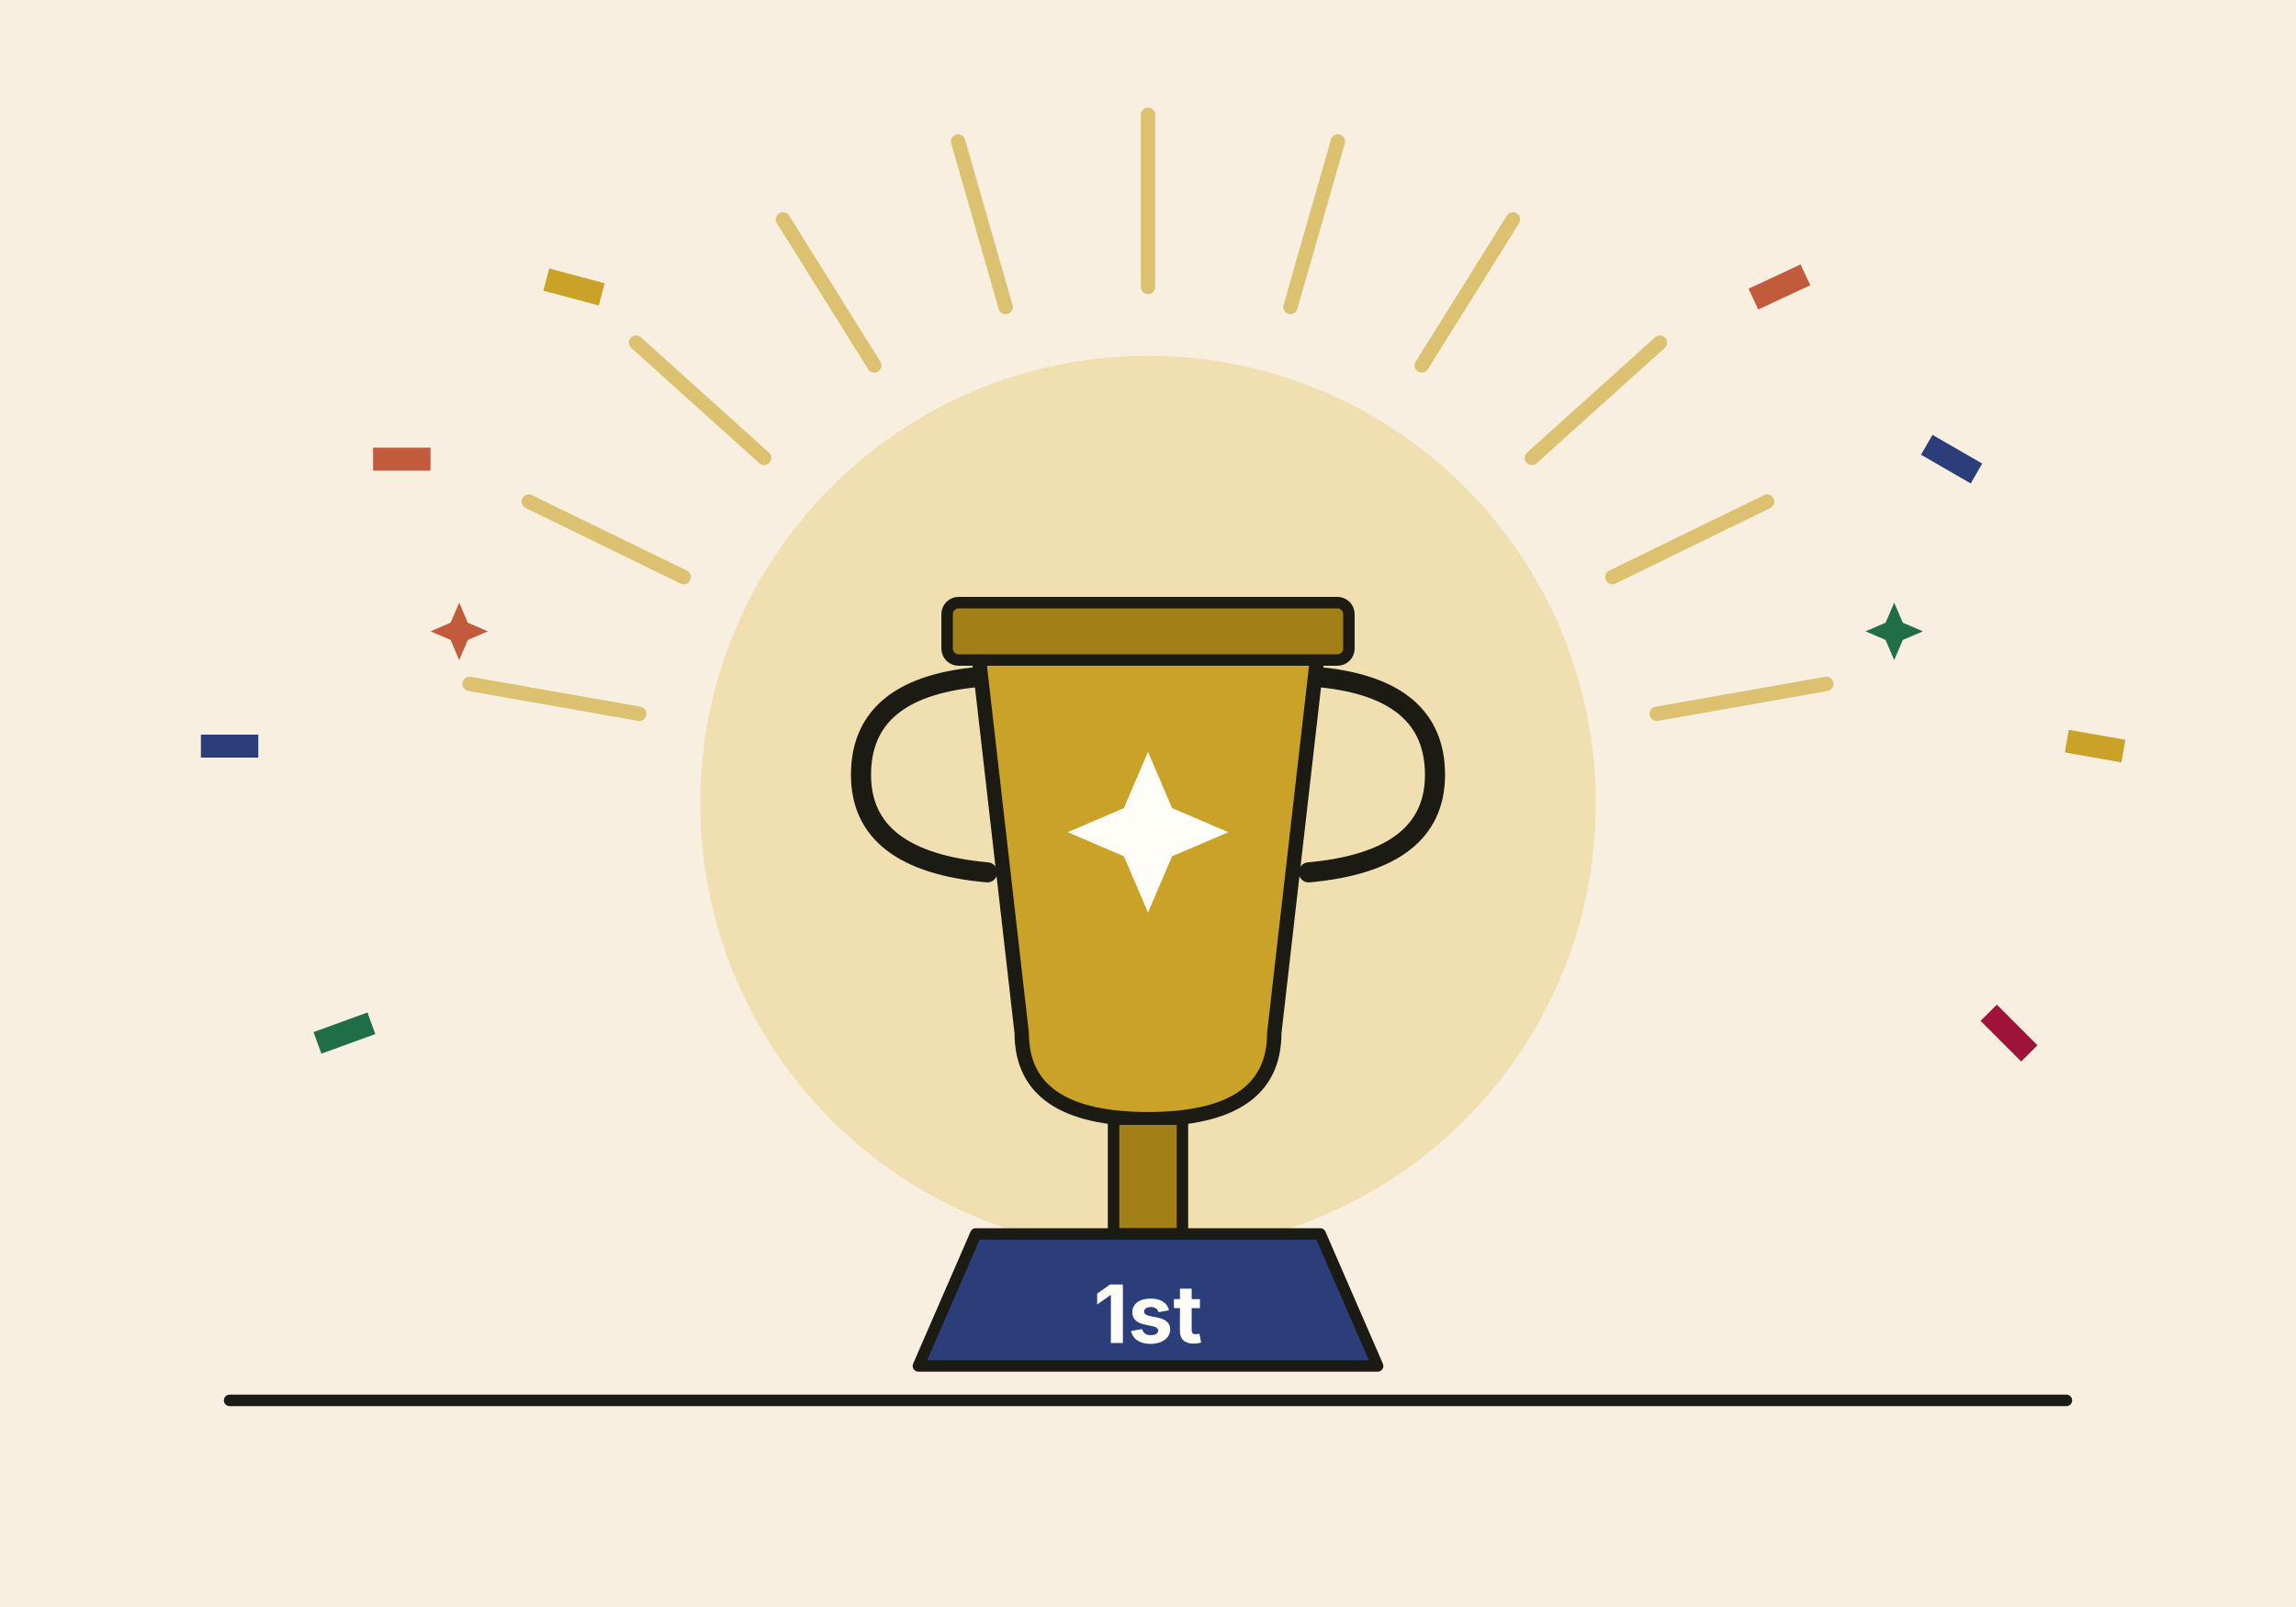
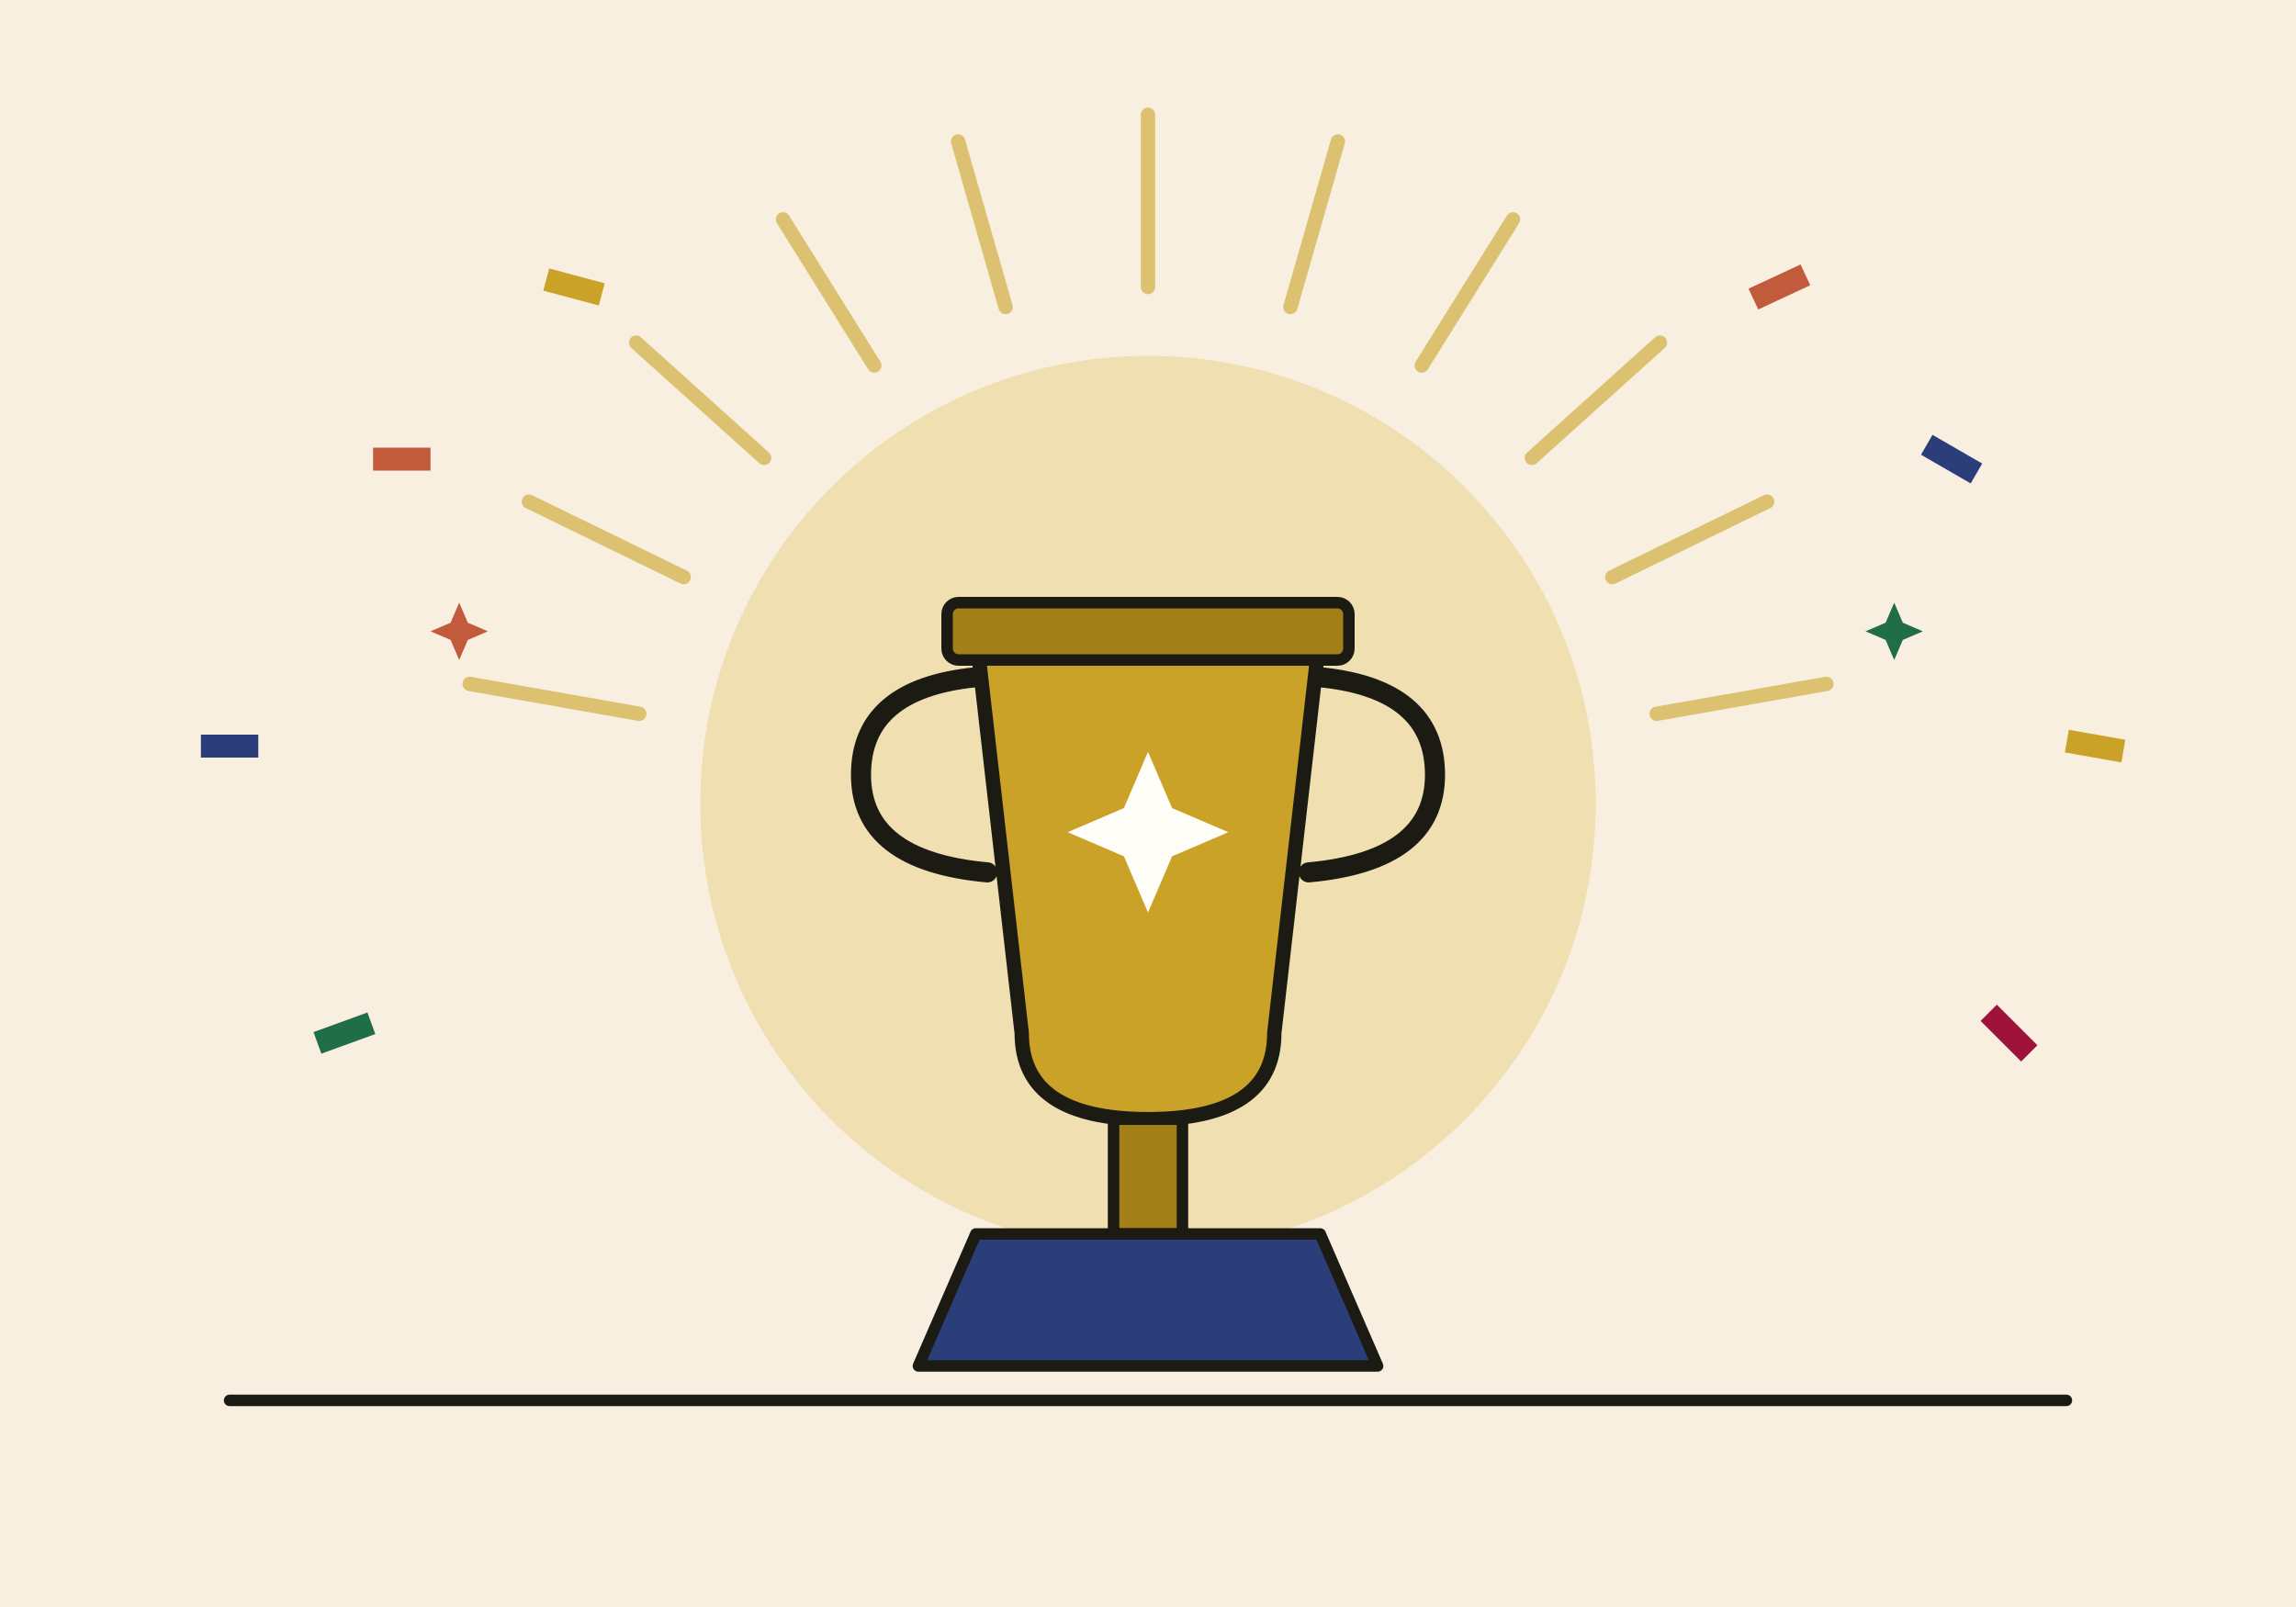
<svg xmlns="http://www.w3.org/2000/svg" viewBox="0 0 400 280" width="400" height="280">
  <rect width="400" height="280" fill="#F8EFE0" />
  <line x1="111.37" y1="124.37" x2="81.82" y2="119.16" stroke="#C9A227" stroke-width="2.5" stroke-linecap="round" opacity="0.6" />
  <line x1="119.11" y1="100.55" x2="92.14" y2="87.4" stroke="#C9A227" stroke-width="2.5" stroke-linecap="round" opacity="0.6" />
  <line x1="133.12" y1="79.78" x2="110.82" y2="59.7" stroke="#C9A227" stroke-width="2.5" stroke-linecap="round" opacity="0.6" />
  <line x1="152.31" y1="63.68" x2="136.41" y2="38.23" stroke="#C9A227" stroke-width="2.5" stroke-linecap="round" opacity="0.6" />
  <line x1="175.19" y1="53.49" x2="166.92" y2="24.65" stroke="#C9A227" stroke-width="2.5" stroke-linecap="round" opacity="0.6" />
  <line x1="200" y1="50" x2="200" y2="20" stroke="#C9A227" stroke-width="2.5" stroke-linecap="round" opacity="0.6" />
  <line x1="224.81" y1="53.49" x2="233.08" y2="24.65" stroke="#C9A227" stroke-width="2.5" stroke-linecap="round" opacity="0.6" />
  <line x1="247.69" y1="63.68" x2="263.59" y2="38.23" stroke="#C9A227" stroke-width="2.5" stroke-linecap="round" opacity="0.6" />
  <line x1="266.88" y1="79.78" x2="289.18" y2="59.7" stroke="#C9A227" stroke-width="2.5" stroke-linecap="round" opacity="0.6" />
  <line x1="280.89" y1="100.55" x2="307.86" y2="87.4" stroke="#C9A227" stroke-width="2.5" stroke-linecap="round" opacity="0.6" />
  <line x1="288.63" y1="124.37" x2="318.18" y2="119.16" stroke="#C9A227" stroke-width="2.5" stroke-linecap="round" opacity="0.6" />
  <circle cx="200" cy="140" r="78" fill="#E8CF7F" opacity="0.5" />
  <g transform="translate(70 80) rotate(0)">
    <rect x="-5" y="-2" width="10" height="4" fill="#C25A3C" />
  </g>
  <g transform="translate(340 80) rotate(30)">
    <rect x="-5" y="-2" width="10" height="4" fill="#2C3E7A" />
  </g>
  <g transform="translate(60 180) rotate(-20)">
    <rect x="-5" y="-2" width="10" height="4" fill="#1F6E48" />
  </g>
  <g transform="translate(350 180) rotate(45)">
    <rect x="-5" y="-2" width="10" height="4" fill="#9F1239" />
  </g>
  <g transform="translate(100 50) rotate(15)">
    <rect x="-5" y="-2" width="10" height="4" fill="#C9A227" />
  </g>
  <g transform="translate(310 50) rotate(-25)">
    <rect x="-5" y="-2" width="10" height="4" fill="#C25A3C" />
  </g>
  <g transform="translate(40 130) rotate(0)">
    <rect x="-5" y="-2" width="10" height="4" fill="#2C3E7A" />
  </g>
  <g transform="translate(365 130) rotate(10)">
    <rect x="-5" y="-2" width="10" height="4" fill="#C9A227" />
  </g>
  <path d="M80 105 L81.5 108.5 L85 110 L81.5 111.5 L80 115 L78.5 111.5 L75 110 L78.5 108.5 Z" fill="#C25A3C" />
  <path d="M330 105 L331.5 108.5 L335 110 L331.5 111.5 L330 115 L328.5 111.5 L325 110 L328.5 108.5 Z" fill="#1F6E48" />
  <path d="M170 110 L230 110 L222 180 Q 222 195 200 195 Q 178 195 178 180 Z" fill="#C9A227" stroke="#1B1B14" stroke-width="2.5" stroke-linejoin="round" />
  <rect x="165" y="105" width="70" height="10" rx="2" fill="#A37F18" stroke="#1B1B14" stroke-width="2" />
  <path d="M170 118 Q 150 120 150 135 Q 150 150 172 152" fill="none" stroke="#1B1B14" stroke-width="3.5" stroke-linecap="round" />
  <path d="M230 118 Q 250 120 250 135 Q 250 150 228 152" fill="none" stroke="#1B1B14" stroke-width="3.5" stroke-linecap="round" />
  <path d="M200 131 L204.2 140.8 L214 145 L204.2 149.2 L200 159 L195.8 149.2 L186 145 L195.8 140.8 Z" fill="#FFFDF8" />
  <rect x="194" y="195" width="12" height="20" fill="#A37F18" stroke="#1B1B14" stroke-width="2" />
  <path d="M170 215 L230 215 L240 238 L160 238 Z" fill="#2C3E7A" stroke="#1B1B14" stroke-width="2" stroke-linejoin="round" />
  <line x1="40" y1="244" x2="360" y2="244" stroke="#1B1B14" stroke-width="2" stroke-linecap="round" />
-   <text x="200" y="234" text-anchor="middle" font-family="Inter, sans-serif" font-size="14" font-weight="700" fill="#FFFDF8">1st</text>
</svg>
